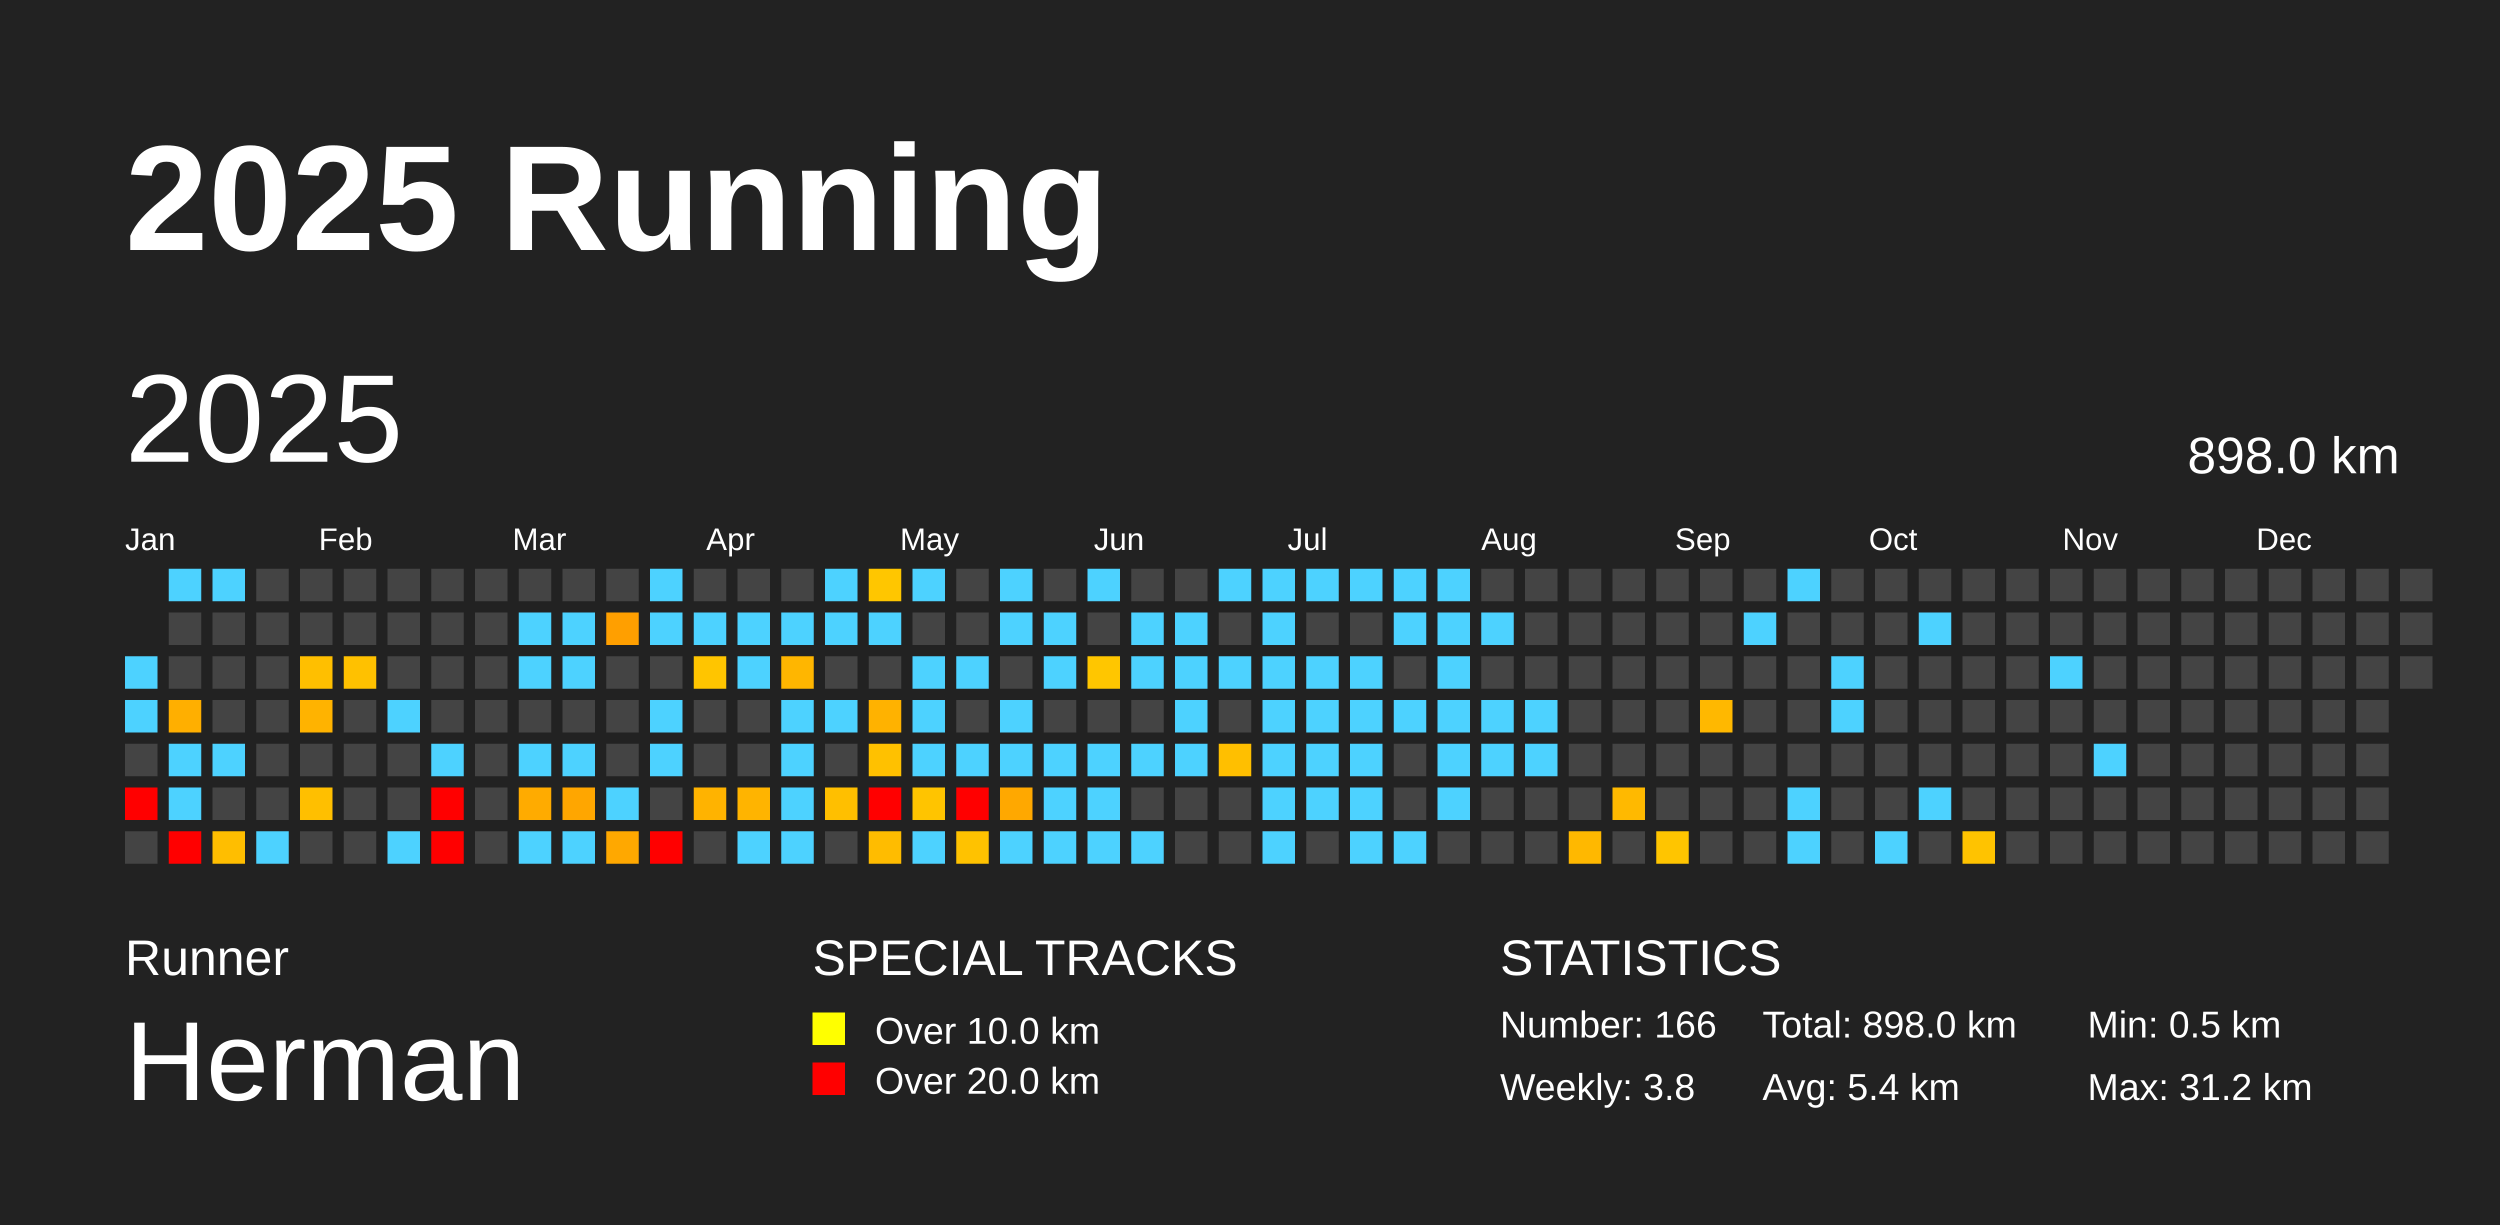
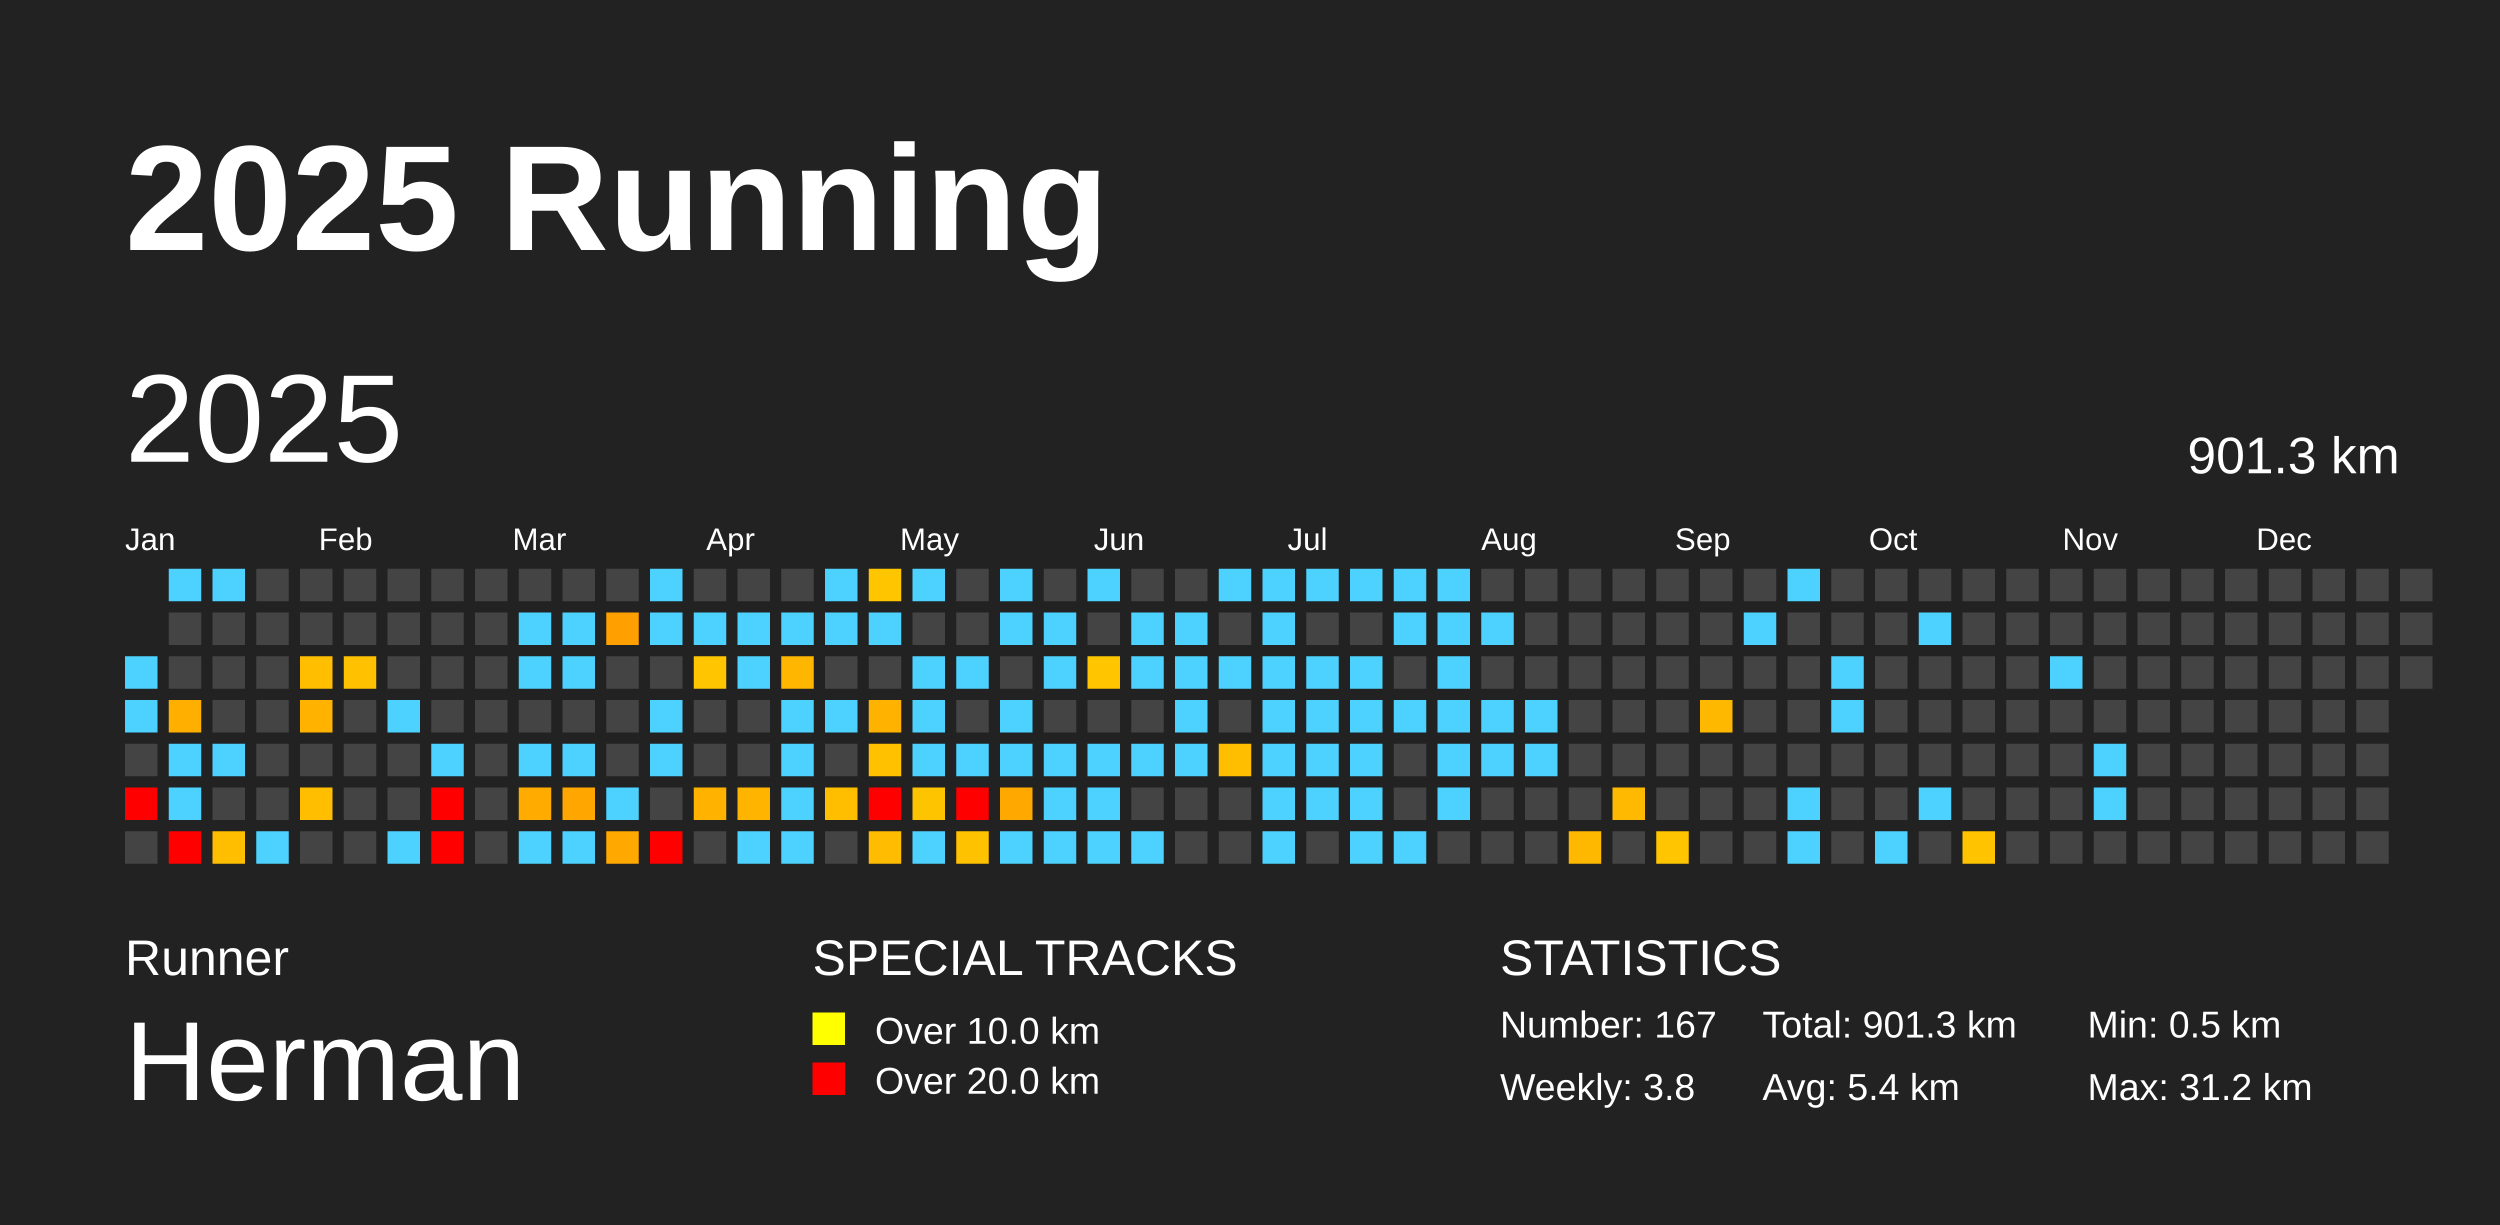
<svg xmlns="http://www.w3.org/2000/svg" baseProfile="full" height="98mm" version="1.1" viewBox="0,0,200,98" width="200mm">
  <defs />
  <rect fill="#222222" height="98" width="200" x="0" y="0" />
  <text fill="#FFFFFF" style="font-size:12px; font-family:Arial; font-weight:bold;" x="10" y="20">2025 Running</text>
  <text fill="#FFFFFF" style="font-size:4px; font-family:Arial" x="10" y="78">Runner</text>
  <text fill="#FFFFFF" style="font-size:9px; font-family:Arial" x="10" y="88">Herman</text>
  <text fill="#FFFFFF" style="font-size:4px; font-family:Arial" x="65" y="78">SPECIAL TRACKS</text>
  <rect fill="yellow" height="2.6" width="2.6" x="65" y="81" />
  <text fill="#FFFFFF" style="font-size:3px; font-family:Arial" x="70" y="83.5">Over 10.0 km</text>
  <rect fill="red" height="2.6" width="2.6" x="65" y="85" />
  <text fill="#FFFFFF" style="font-size:3px; font-family:Arial" x="70" y="87.5">Over 20.0 km</text>
  <text fill="#FFFFFF" style="font-size:4px; font-family:Arial" x="120" y="78">STATISTICS</text>
-   <text fill="#FFFFFF" style="font-size:3px; font-family:Arial" x="120" y="83">Number: 166</text>
+   <text fill="#FFFFFF" style="font-size:3px; font-family:Arial" x="120" y="83">Number: 167</text>
  <text fill="#FFFFFF" style="font-size:3px; font-family:Arial" x="120" y="88">Weekly: 3.8</text>
-   <text fill="#FFFFFF" style="font-size:3px; font-family:Arial" x="141" y="83">Total: 898.0 km</text>
+   <text fill="#FFFFFF" style="font-size:3px; font-family:Arial" x="141" y="83">Total: 901.3 km</text>
  <text fill="#FFFFFF" style="font-size:3px; font-family:Arial" x="141" y="88">Avg: 5.4 km</text>
  <text fill="#FFFFFF" style="font-size:3px; font-family:Arial" x="167" y="83">Min: 0.5 km</text>
  <text fill="#FFFFFF" style="font-size:3px; font-family:Arial" x="167" y="88">Max: 31.2 km</text>
  <text dominant-baseline="hanging" fill="#FFFFFF" style="font-size:10.0px; font-family:Arial;" x="10" y="30">2025</text>
-   <text dominant-baseline="hanging" fill="#FFFFFF" style="font-size:4.125px; font-family:Arial;" x="175" y="35">898.0 km</text>
+   <text dominant-baseline="hanging" fill="#FFFFFF" style="font-size:4.125px; font-family:Arial;" x="175" y="35">901.3 km</text>
  <text fill="#FFFFFF" style="font-size:2.5px; font-family:Arial" x="10.0" y="44">Jan</text>
  <text fill="#FFFFFF" style="font-size:2.5px; font-family:Arial" x="25.5" y="44">Feb</text>
  <text fill="#FFFFFF" style="font-size:2.5px; font-family:Arial" x="41.0" y="44">Mar</text>
  <text fill="#FFFFFF" style="font-size:2.5px; font-family:Arial" x="56.5" y="44">Apr</text>
  <text fill="#FFFFFF" style="font-size:2.5px; font-family:Arial" x="72.0" y="44">May</text>
  <text fill="#FFFFFF" style="font-size:2.5px; font-family:Arial" x="87.5" y="44">Jun</text>
  <text fill="#FFFFFF" style="font-size:2.5px; font-family:Arial" x="103.0" y="44">Jul</text>
  <text fill="#FFFFFF" style="font-size:2.5px; font-family:Arial" x="118.5" y="44">Aug</text>
  <text fill="#FFFFFF" style="font-size:2.5px; font-family:Arial" x="134.0" y="44">Sep</text>
  <text fill="#FFFFFF" style="font-size:2.5px; font-family:Arial" x="149.5" y="44">Oct</text>
  <text fill="#FFFFFF" style="font-size:2.5px; font-family:Arial" x="165.0" y="44">Nov</text>
  <text fill="#FFFFFF" style="font-size:2.5px; font-family:Arial" x="180.5" y="44">Dec</text>
  <rect fill="#4dd2ff" height="2.6" width="2.6" x="10.0" y="52.5" />
  <rect fill="#4dd2ff" height="2.6" width="2.6" x="10.0" y="56.0" />
  <rect fill="#444444" height="2.6" width="2.6" x="10.0" y="59.5" />
  <rect fill="red" height="2.6" width="2.6" x="10.0" y="63.0" />
  <rect fill="#444444" height="2.6" width="2.6" x="10.0" y="66.5" />
  <rect fill="#4dd2ff" height="2.6" width="2.6" x="13.5" y="45.5" />
  <rect fill="#444444" height="2.6" width="2.6" x="13.5" y="49.0" />
  <rect fill="#444444" height="2.6" width="2.6" x="13.5" y="52.5" />
  <rect fill="#ffaf00" height="2.6" width="2.6" x="13.5" y="56.0" />
  <rect fill="#4dd2ff" height="2.6" width="2.6" x="13.5" y="59.5" />
  <rect fill="#4dd2ff" height="2.6" width="2.6" x="13.5" y="63.0" />
  <rect fill="red" height="2.6" width="2.6" x="13.5" y="66.5" />
  <rect fill="#4dd2ff" height="2.6" width="2.6" x="17.0" y="45.5" />
  <rect fill="#444444" height="2.6" width="2.6" x="17.0" y="49.0" />
  <rect fill="#444444" height="2.6" width="2.6" x="17.0" y="52.5" />
  <rect fill="#444444" height="2.6" width="2.6" x="17.0" y="56.0" />
  <rect fill="#4dd2ff" height="2.6" width="2.6" x="17.0" y="59.5" />
  <rect fill="#444444" height="2.6" width="2.6" x="17.0" y="63.0" />
  <rect fill="#ffbe00" height="2.6" width="2.6" x="17.0" y="66.5" />
  <rect fill="#444444" height="2.6" width="2.6" x="20.5" y="45.5" />
  <rect fill="#444444" height="2.6" width="2.6" x="20.5" y="49.0" />
  <rect fill="#444444" height="2.6" width="2.6" x="20.5" y="52.5" />
  <rect fill="#444444" height="2.6" width="2.6" x="20.5" y="56.0" />
  <rect fill="#444444" height="2.6" width="2.6" x="20.5" y="59.5" />
  <rect fill="#444444" height="2.6" width="2.6" x="20.5" y="63.0" />
  <rect fill="#4dd2ff" height="2.6" width="2.6" x="20.5" y="66.5" />
  <rect fill="#444444" height="2.6" width="2.6" x="24.0" y="45.5" />
  <rect fill="#444444" height="2.6" width="2.6" x="24.0" y="49.0" />
  <rect fill="#ffbf00" height="2.6" width="2.6" x="24.0" y="52.5" />
  <rect fill="#ffb300" height="2.6" width="2.6" x="24.0" y="56.0" />
  <rect fill="#444444" height="2.6" width="2.6" x="24.0" y="59.5" />
  <rect fill="#ffbf00" height="2.6" width="2.6" x="24.0" y="63.0" />
  <rect fill="#444444" height="2.6" width="2.6" x="24.0" y="66.5" />
  <rect fill="#444444" height="2.6" width="2.6" x="27.5" y="45.5" />
  <rect fill="#444444" height="2.6" width="2.6" x="27.5" y="49.0" />
  <rect fill="#ffc100" height="2.6" width="2.6" x="27.5" y="52.5" />
  <rect fill="#444444" height="2.6" width="2.6" x="27.5" y="56.0" />
  <rect fill="#444444" height="2.6" width="2.6" x="27.5" y="59.5" />
  <rect fill="#444444" height="2.6" width="2.6" x="27.5" y="63.0" />
  <rect fill="#444444" height="2.6" width="2.6" x="27.5" y="66.5" />
  <rect fill="#444444" height="2.6" width="2.6" x="31.0" y="45.5" />
  <rect fill="#444444" height="2.6" width="2.6" x="31.0" y="49.0" />
  <rect fill="#444444" height="2.6" width="2.6" x="31.0" y="52.5" />
  <rect fill="#4dd2ff" height="2.6" width="2.6" x="31.0" y="56.0" />
  <rect fill="#444444" height="2.6" width="2.6" x="31.0" y="59.5" />
  <rect fill="#444444" height="2.6" width="2.6" x="31.0" y="63.0" />
  <rect fill="#4dd2ff" height="2.6" width="2.6" x="31.0" y="66.5" />
  <rect fill="#444444" height="2.6" width="2.6" x="34.5" y="45.5" />
  <rect fill="#444444" height="2.6" width="2.6" x="34.5" y="49.0" />
  <rect fill="#444444" height="2.6" width="2.6" x="34.5" y="52.5" />
  <rect fill="#444444" height="2.6" width="2.6" x="34.5" y="56.0" />
  <rect fill="#4dd2ff" height="2.6" width="2.6" x="34.5" y="59.5" />
  <rect fill="red" height="2.6" width="2.6" x="34.5" y="63.0" />
  <rect fill="red" height="2.6" width="2.6" x="34.5" y="66.5" />
  <rect fill="#444444" height="2.6" width="2.6" x="38.0" y="45.5" />
  <rect fill="#444444" height="2.6" width="2.6" x="38.0" y="49.0" />
  <rect fill="#444444" height="2.6" width="2.6" x="38.0" y="52.5" />
  <rect fill="#444444" height="2.6" width="2.6" x="38.0" y="56.0" />
  <rect fill="#444444" height="2.6" width="2.6" x="38.0" y="59.5" />
  <rect fill="#444444" height="2.6" width="2.6" x="38.0" y="63.0" />
  <rect fill="#444444" height="2.6" width="2.6" x="38.0" y="66.5" />
  <rect fill="#444444" height="2.6" width="2.6" x="41.5" y="45.5" />
  <rect fill="#4dd2ff" height="2.6" width="2.6" x="41.5" y="49.0" />
  <rect fill="#4dd2ff" height="2.6" width="2.6" x="41.5" y="52.5" />
  <rect fill="#444444" height="2.6" width="2.6" x="41.5" y="56.0" />
  <rect fill="#4dd2ff" height="2.6" width="2.6" x="41.5" y="59.5" />
  <rect fill="#ffab00" height="2.6" width="2.6" x="41.5" y="63.0" />
  <rect fill="#4dd2ff" height="2.6" width="2.6" x="41.5" y="66.5" />
  <rect fill="#444444" height="2.6" width="2.6" x="45.0" y="45.5" />
  <rect fill="#4dd2ff" height="2.6" width="2.6" x="45.0" y="49.0" />
  <rect fill="#4dd2ff" height="2.6" width="2.6" x="45.0" y="52.5" />
  <rect fill="#444444" height="2.6" width="2.6" x="45.0" y="56.0" />
  <rect fill="#4dd2ff" height="2.6" width="2.6" x="45.0" y="59.5" />
  <rect fill="#ffa600" height="2.6" width="2.6" x="45.0" y="63.0" />
  <rect fill="#4dd2ff" height="2.6" width="2.6" x="45.0" y="66.5" />
  <rect fill="#444444" height="2.6" width="2.6" x="48.5" y="45.5" />
  <rect fill="#ff9f00" height="2.6" width="2.6" x="48.5" y="49.0" />
  <rect fill="#444444" height="2.6" width="2.6" x="48.5" y="52.5" />
  <rect fill="#444444" height="2.6" width="2.6" x="48.5" y="56.0" />
  <rect fill="#444444" height="2.6" width="2.6" x="48.5" y="59.5" />
  <rect fill="#4dd2ff" height="2.6" width="2.6" x="48.5" y="63.0" />
  <rect fill="#ffa800" height="2.6" width="2.6" x="48.5" y="66.5" />
  <rect fill="#4dd2ff" height="2.6" width="2.6" x="52.0" y="45.5" />
  <rect fill="#4dd2ff" height="2.6" width="2.6" x="52.0" y="49.0" />
  <rect fill="#444444" height="2.6" width="2.6" x="52.0" y="52.5" />
  <rect fill="#4dd2ff" height="2.6" width="2.6" x="52.0" y="56.0" />
  <rect fill="#4dd2ff" height="2.6" width="2.6" x="52.0" y="59.5" />
  <rect fill="#444444" height="2.6" width="2.6" x="52.0" y="63.0" />
  <rect fill="red" height="2.6" width="2.6" x="52.0" y="66.5" />
  <rect fill="#444444" height="2.6" width="2.6" x="55.5" y="45.5" />
  <rect fill="#4dd2ff" height="2.6" width="2.6" x="55.5" y="49.0" />
  <rect fill="#ffc500" height="2.6" width="2.6" x="55.5" y="52.5" />
  <rect fill="#444444" height="2.6" width="2.6" x="55.5" y="56.0" />
  <rect fill="#444444" height="2.6" width="2.6" x="55.5" y="59.5" />
  <rect fill="#ffb300" height="2.6" width="2.6" x="55.5" y="63.0" />
  <rect fill="#444444" height="2.6" width="2.6" x="55.5" y="66.5" />
  <rect fill="#444444" height="2.6" width="2.6" x="59.0" y="45.5" />
  <rect fill="#4dd2ff" height="2.6" width="2.6" x="59.0" y="49.0" />
  <rect fill="#4dd2ff" height="2.6" width="2.6" x="59.0" y="52.5" />
  <rect fill="#444444" height="2.6" width="2.6" x="59.0" y="56.0" />
  <rect fill="#444444" height="2.6" width="2.6" x="59.0" y="59.5" />
  <rect fill="#ffb400" height="2.6" width="2.6" x="59.0" y="63.0" />
  <rect fill="#4dd2ff" height="2.6" width="2.6" x="59.0" y="66.5" />
  <rect fill="#444444" height="2.6" width="2.6" x="62.5" y="45.5" />
  <rect fill="#4dd2ff" height="2.6" width="2.6" x="62.5" y="49.0" />
  <rect fill="#ffb600" height="2.6" width="2.6" x="62.5" y="52.5" />
  <rect fill="#4dd2ff" height="2.6" width="2.6" x="62.5" y="56.0" />
  <rect fill="#4dd2ff" height="2.6" width="2.6" x="62.5" y="59.5" />
  <rect fill="#4dd2ff" height="2.6" width="2.6" x="62.5" y="63.0" />
  <rect fill="#4dd2ff" height="2.6" width="2.6" x="62.5" y="66.5" />
  <rect fill="#4dd2ff" height="2.6" width="2.6" x="66.0" y="45.5" />
  <rect fill="#4dd2ff" height="2.6" width="2.6" x="66.0" y="49.0" />
  <rect fill="#444444" height="2.6" width="2.6" x="66.0" y="52.5" />
  <rect fill="#4dd2ff" height="2.6" width="2.6" x="66.0" y="56.0" />
  <rect fill="#444444" height="2.6" width="2.6" x="66.0" y="59.5" />
  <rect fill="#ffbf00" height="2.6" width="2.6" x="66.0" y="63.0" />
  <rect fill="#444444" height="2.6" width="2.6" x="66.0" y="66.5" />
  <rect fill="#ffc600" height="2.6" width="2.6" x="69.5" y="45.5" />
  <rect fill="#4dd2ff" height="2.6" width="2.6" x="69.5" y="49.0" />
  <rect fill="#444444" height="2.6" width="2.6" x="69.5" y="52.5" />
  <rect fill="#ffb200" height="2.6" width="2.6" x="69.5" y="56.0" />
  <rect fill="#ffc100" height="2.6" width="2.6" x="69.5" y="59.5" />
  <rect fill="red" height="2.6" width="2.6" x="69.5" y="63.0" />
  <rect fill="#ffbc00" height="2.6" width="2.6" x="69.5" y="66.5" />
  <rect fill="#4dd2ff" height="2.6" width="2.6" x="73.0" y="45.5" />
  <rect fill="#444444" height="2.6" width="2.6" x="73.0" y="49.0" />
  <rect fill="#4dd2ff" height="2.6" width="2.6" x="73.0" y="52.5" />
  <rect fill="#4dd2ff" height="2.6" width="2.6" x="73.0" y="56.0" />
  <rect fill="#4dd2ff" height="2.6" width="2.6" x="73.0" y="59.5" />
  <rect fill="#ffc400" height="2.6" width="2.6" x="73.0" y="63.0" />
  <rect fill="#4dd2ff" height="2.6" width="2.6" x="73.0" y="66.5" />
  <rect fill="#444444" height="2.6" width="2.6" x="76.5" y="45.5" />
  <rect fill="#444444" height="2.6" width="2.6" x="76.5" y="49.0" />
  <rect fill="#4dd2ff" height="2.6" width="2.6" x="76.5" y="52.5" />
  <rect fill="#444444" height="2.6" width="2.6" x="76.5" y="56.0" />
  <rect fill="#4dd2ff" height="2.6" width="2.6" x="76.5" y="59.5" />
  <rect fill="red" height="2.6" width="2.6" x="76.5" y="63.0" />
  <rect fill="#ffc200" height="2.6" width="2.6" x="76.5" y="66.5" />
  <rect fill="#4dd2ff" height="2.6" width="2.6" x="80.0" y="45.5" />
  <rect fill="#4dd2ff" height="2.6" width="2.6" x="80.0" y="49.0" />
  <rect fill="#444444" height="2.6" width="2.6" x="80.0" y="52.5" />
  <rect fill="#4dd2ff" height="2.6" width="2.6" x="80.0" y="56.0" />
  <rect fill="#4dd2ff" height="2.6" width="2.6" x="80.0" y="59.5" />
  <rect fill="#ffa800" height="2.6" width="2.6" x="80.0" y="63.0" />
  <rect fill="#4dd2ff" height="2.6" width="2.6" x="80.0" y="66.5" />
  <rect fill="#444444" height="2.6" width="2.6" x="83.5" y="45.5" />
  <rect fill="#4dd2ff" height="2.6" width="2.6" x="83.5" y="49.0" />
  <rect fill="#4dd2ff" height="2.6" width="2.6" x="83.5" y="52.5" />
  <rect fill="#444444" height="2.6" width="2.6" x="83.5" y="56.0" />
  <rect fill="#4dd2ff" height="2.6" width="2.6" x="83.5" y="59.5" />
  <rect fill="#4dd2ff" height="2.6" width="2.6" x="83.5" y="63.0" />
  <rect fill="#4dd2ff" height="2.6" width="2.6" x="83.5" y="66.5" />
  <rect fill="#4dd2ff" height="2.6" width="2.6" x="87.0" y="45.5" />
  <rect fill="#444444" height="2.6" width="2.6" x="87.0" y="49.0" />
  <rect fill="#ffc600" height="2.6" width="2.6" x="87.0" y="52.5" />
  <rect fill="#444444" height="2.6" width="2.6" x="87.0" y="56.0" />
  <rect fill="#4dd2ff" height="2.6" width="2.6" x="87.0" y="59.5" />
  <rect fill="#4dd2ff" height="2.6" width="2.6" x="87.0" y="63.0" />
  <rect fill="#4dd2ff" height="2.6" width="2.6" x="87.0" y="66.5" />
  <rect fill="#444444" height="2.6" width="2.6" x="90.5" y="45.5" />
  <rect fill="#4dd2ff" height="2.6" width="2.6" x="90.5" y="49.0" />
  <rect fill="#4dd2ff" height="2.6" width="2.6" x="90.5" y="52.5" />
  <rect fill="#444444" height="2.6" width="2.6" x="90.5" y="56.0" />
  <rect fill="#4dd2ff" height="2.6" width="2.6" x="90.5" y="59.5" />
  <rect fill="#444444" height="2.6" width="2.6" x="90.5" y="63.0" />
  <rect fill="#4dd2ff" height="2.6" width="2.6" x="90.5" y="66.5" />
  <rect fill="#444444" height="2.6" width="2.6" x="94.0" y="45.5" />
  <rect fill="#4dd2ff" height="2.6" width="2.6" x="94.0" y="49.0" />
  <rect fill="#4dd2ff" height="2.6" width="2.6" x="94.0" y="52.5" />
  <rect fill="#4dd2ff" height="2.6" width="2.6" x="94.0" y="56.0" />
  <rect fill="#4dd2ff" height="2.6" width="2.6" x="94.0" y="59.5" />
  <rect fill="#444444" height="2.6" width="2.6" x="94.0" y="63.0" />
  <rect fill="#444444" height="2.6" width="2.6" x="94.0" y="66.5" />
  <rect fill="#4dd2ff" height="2.6" width="2.6" x="97.5" y="45.5" />
  <rect fill="#444444" height="2.6" width="2.6" x="97.5" y="49.0" />
  <rect fill="#4dd2ff" height="2.6" width="2.6" x="97.5" y="52.5" />
  <rect fill="#444444" height="2.6" width="2.6" x="97.5" y="56.0" />
  <rect fill="#ffbf00" height="2.6" width="2.6" x="97.5" y="59.5" />
  <rect fill="#444444" height="2.6" width="2.6" x="97.5" y="63.0" />
  <rect fill="#444444" height="2.6" width="2.6" x="97.5" y="66.5" />
  <rect fill="#4dd2ff" height="2.6" width="2.6" x="101.0" y="45.5" />
  <rect fill="#4dd2ff" height="2.6" width="2.6" x="101.0" y="49.0" />
  <rect fill="#4dd2ff" height="2.6" width="2.6" x="101.0" y="52.5" />
  <rect fill="#4dd2ff" height="2.6" width="2.6" x="101.0" y="56.0" />
  <rect fill="#4dd2ff" height="2.6" width="2.6" x="101.0" y="59.5" />
  <rect fill="#4dd2ff" height="2.6" width="2.6" x="101.0" y="63.0" />
  <rect fill="#4dd2ff" height="2.6" width="2.6" x="101.0" y="66.5" />
  <rect fill="#4dd2ff" height="2.6" width="2.6" x="104.5" y="45.5" />
  <rect fill="#444444" height="2.6" width="2.6" x="104.5" y="49.0" />
  <rect fill="#4dd2ff" height="2.6" width="2.6" x="104.5" y="52.5" />
  <rect fill="#4dd2ff" height="2.6" width="2.6" x="104.5" y="56.0" />
  <rect fill="#4dd2ff" height="2.6" width="2.6" x="104.5" y="59.5" />
  <rect fill="#4dd2ff" height="2.6" width="2.6" x="104.5" y="63.0" />
  <rect fill="#444444" height="2.6" width="2.6" x="104.5" y="66.5" />
  <rect fill="#4dd2ff" height="2.6" width="2.6" x="108.0" y="45.5" />
  <rect fill="#444444" height="2.6" width="2.6" x="108.0" y="49.0" />
  <rect fill="#4dd2ff" height="2.6" width="2.6" x="108.0" y="52.5" />
  <rect fill="#4dd2ff" height="2.6" width="2.6" x="108.0" y="56.0" />
  <rect fill="#4dd2ff" height="2.6" width="2.6" x="108.0" y="59.5" />
  <rect fill="#4dd2ff" height="2.6" width="2.6" x="108.0" y="63.0" />
  <rect fill="#4dd2ff" height="2.6" width="2.6" x="108.0" y="66.5" />
  <rect fill="#4dd2ff" height="2.6" width="2.6" x="111.5" y="45.5" />
  <rect fill="#4dd2ff" height="2.6" width="2.6" x="111.5" y="49.0" />
  <rect fill="#444444" height="2.6" width="2.6" x="111.5" y="52.5" />
  <rect fill="#4dd2ff" height="2.6" width="2.6" x="111.5" y="56.0" />
  <rect fill="#444444" height="2.6" width="2.6" x="111.5" y="59.5" />
  <rect fill="#444444" height="2.6" width="2.6" x="111.5" y="63.0" />
  <rect fill="#4dd2ff" height="2.6" width="2.6" x="111.5" y="66.5" />
  <rect fill="#4dd2ff" height="2.6" width="2.6" x="115.0" y="45.5" />
  <rect fill="#4dd2ff" height="2.6" width="2.6" x="115.0" y="49.0" />
  <rect fill="#4dd2ff" height="2.6" width="2.6" x="115.0" y="52.5" />
  <rect fill="#4dd2ff" height="2.6" width="2.6" x="115.0" y="56.0" />
  <rect fill="#4dd2ff" height="2.6" width="2.6" x="115.0" y="59.5" />
  <rect fill="#4dd2ff" height="2.6" width="2.6" x="115.0" y="63.0" />
  <rect fill="#444444" height="2.6" width="2.6" x="115.0" y="66.5" />
  <rect fill="#444444" height="2.6" width="2.6" x="118.5" y="45.5" />
  <rect fill="#4dd2ff" height="2.6" width="2.6" x="118.5" y="49.0" />
  <rect fill="#444444" height="2.6" width="2.6" x="118.5" y="52.5" />
  <rect fill="#4dd2ff" height="2.6" width="2.6" x="118.5" y="56.0" />
  <rect fill="#4dd2ff" height="2.6" width="2.6" x="118.5" y="59.5" />
  <rect fill="#444444" height="2.6" width="2.6" x="118.5" y="63.0" />
  <rect fill="#444444" height="2.6" width="2.6" x="118.5" y="66.5" />
  <rect fill="#444444" height="2.6" width="2.6" x="122.0" y="45.5" />
  <rect fill="#444444" height="2.6" width="2.6" x="122.0" y="49.0" />
  <rect fill="#444444" height="2.6" width="2.6" x="122.0" y="52.5" />
  <rect fill="#4dd2ff" height="2.6" width="2.6" x="122.0" y="56.0" />
  <rect fill="#4dd2ff" height="2.6" width="2.6" x="122.0" y="59.5" />
  <rect fill="#444444" height="2.6" width="2.6" x="122.0" y="63.0" />
  <rect fill="#444444" height="2.6" width="2.6" x="122.0" y="66.5" />
  <rect fill="#444444" height="2.6" width="2.6" x="125.5" y="45.5" />
  <rect fill="#444444" height="2.6" width="2.6" x="125.5" y="49.0" />
  <rect fill="#444444" height="2.6" width="2.6" x="125.5" y="52.5" />
  <rect fill="#444444" height="2.6" width="2.6" x="125.5" y="56.0" />
  <rect fill="#444444" height="2.6" width="2.6" x="125.5" y="59.5" />
  <rect fill="#444444" height="2.6" width="2.6" x="125.5" y="63.0" />
  <rect fill="#ffb800" height="2.6" width="2.6" x="125.5" y="66.5" />
  <rect fill="#444444" height="2.6" width="2.6" x="129.0" y="45.5" />
  <rect fill="#444444" height="2.6" width="2.6" x="129.0" y="49.0" />
  <rect fill="#444444" height="2.6" width="2.6" x="129.0" y="52.5" />
  <rect fill="#444444" height="2.6" width="2.6" x="129.0" y="56.0" />
  <rect fill="#444444" height="2.6" width="2.6" x="129.0" y="59.5" />
  <rect fill="#ffb900" height="2.6" width="2.6" x="129.0" y="63.0" />
  <rect fill="#444444" height="2.6" width="2.6" x="129.0" y="66.5" />
  <rect fill="#444444" height="2.6" width="2.6" x="132.5" y="45.5" />
  <rect fill="#444444" height="2.6" width="2.6" x="132.5" y="49.0" />
  <rect fill="#444444" height="2.6" width="2.6" x="132.5" y="52.5" />
  <rect fill="#444444" height="2.6" width="2.6" x="132.5" y="56.0" />
  <rect fill="#444444" height="2.6" width="2.6" x="132.5" y="59.5" />
  <rect fill="#444444" height="2.6" width="2.6" x="132.5" y="63.0" />
  <rect fill="#ffc500" height="2.6" width="2.6" x="132.5" y="66.5" />
  <rect fill="#444444" height="2.6" width="2.6" x="136.0" y="45.5" />
  <rect fill="#444444" height="2.6" width="2.6" x="136.0" y="49.0" />
  <rect fill="#444444" height="2.6" width="2.6" x="136.0" y="52.5" />
  <rect fill="#ffb800" height="2.6" width="2.6" x="136.0" y="56.0" />
  <rect fill="#444444" height="2.6" width="2.6" x="136.0" y="59.5" />
  <rect fill="#444444" height="2.6" width="2.6" x="136.0" y="63.0" />
  <rect fill="#444444" height="2.6" width="2.6" x="136.0" y="66.5" />
  <rect fill="#444444" height="2.6" width="2.6" x="139.5" y="45.5" />
  <rect fill="#4dd2ff" height="2.6" width="2.6" x="139.5" y="49.0" />
  <rect fill="#444444" height="2.6" width="2.6" x="139.5" y="52.5" />
  <rect fill="#444444" height="2.6" width="2.6" x="139.5" y="56.0" />
  <rect fill="#444444" height="2.6" width="2.6" x="139.5" y="59.5" />
  <rect fill="#444444" height="2.6" width="2.6" x="139.5" y="63.0" />
  <rect fill="#444444" height="2.6" width="2.6" x="139.5" y="66.5" />
  <rect fill="#4dd2ff" height="2.6" width="2.6" x="143.0" y="45.5" />
  <rect fill="#444444" height="2.6" width="2.6" x="143.0" y="49.0" />
  <rect fill="#444444" height="2.6" width="2.6" x="143.0" y="52.5" />
  <rect fill="#444444" height="2.6" width="2.6" x="143.0" y="56.0" />
  <rect fill="#444444" height="2.6" width="2.6" x="143.0" y="59.5" />
  <rect fill="#4dd2ff" height="2.6" width="2.6" x="143.0" y="63.0" />
  <rect fill="#4dd2ff" height="2.6" width="2.6" x="143.0" y="66.5" />
  <rect fill="#444444" height="2.6" width="2.6" x="146.5" y="45.5" />
  <rect fill="#444444" height="2.6" width="2.6" x="146.5" y="49.0" />
  <rect fill="#4dd2ff" height="2.6" width="2.6" x="146.5" y="52.5" />
  <rect fill="#4dd2ff" height="2.6" width="2.6" x="146.5" y="56.0" />
  <rect fill="#444444" height="2.6" width="2.6" x="146.5" y="59.5" />
  <rect fill="#444444" height="2.6" width="2.6" x="146.5" y="63.0" />
  <rect fill="#444444" height="2.6" width="2.6" x="146.5" y="66.5" />
  <rect fill="#444444" height="2.6" width="2.6" x="150.0" y="45.5" />
  <rect fill="#444444" height="2.6" width="2.6" x="150.0" y="49.0" />
  <rect fill="#444444" height="2.6" width="2.6" x="150.0" y="52.5" />
  <rect fill="#444444" height="2.6" width="2.6" x="150.0" y="56.0" />
  <rect fill="#444444" height="2.6" width="2.6" x="150.0" y="59.5" />
  <rect fill="#444444" height="2.6" width="2.6" x="150.0" y="63.0" />
  <rect fill="#4dd2ff" height="2.6" width="2.6" x="150.0" y="66.5" />
  <rect fill="#444444" height="2.6" width="2.6" x="153.5" y="45.5" />
  <rect fill="#4dd2ff" height="2.6" width="2.6" x="153.5" y="49.0" />
  <rect fill="#444444" height="2.6" width="2.6" x="153.5" y="52.5" />
  <rect fill="#444444" height="2.6" width="2.6" x="153.5" y="56.0" />
  <rect fill="#444444" height="2.6" width="2.6" x="153.5" y="59.5" />
  <rect fill="#4dd2ff" height="2.6" width="2.6" x="153.5" y="63.0" />
  <rect fill="#444444" height="2.6" width="2.6" x="153.5" y="66.5" />
  <rect fill="#444444" height="2.6" width="2.6" x="157.0" y="45.5" />
  <rect fill="#444444" height="2.6" width="2.6" x="157.0" y="49.0" />
  <rect fill="#444444" height="2.6" width="2.6" x="157.0" y="52.5" />
  <rect fill="#444444" height="2.6" width="2.6" x="157.0" y="56.0" />
  <rect fill="#444444" height="2.6" width="2.6" x="157.0" y="59.5" />
  <rect fill="#444444" height="2.6" width="2.6" x="157.0" y="63.0" />
  <rect fill="#ffc300" height="2.6" width="2.6" x="157.0" y="66.5" />
  <rect fill="#444444" height="2.6" width="2.6" x="160.5" y="45.5" />
  <rect fill="#444444" height="2.6" width="2.6" x="160.5" y="49.0" />
  <rect fill="#444444" height="2.6" width="2.6" x="160.5" y="52.5" />
  <rect fill="#444444" height="2.6" width="2.6" x="160.5" y="56.0" />
  <rect fill="#444444" height="2.6" width="2.6" x="160.5" y="59.5" />
  <rect fill="#444444" height="2.6" width="2.6" x="160.5" y="63.0" />
  <rect fill="#444444" height="2.6" width="2.6" x="160.5" y="66.5" />
  <rect fill="#444444" height="2.6" width="2.6" x="164.0" y="45.5" />
  <rect fill="#444444" height="2.6" width="2.6" x="164.0" y="49.0" />
  <rect fill="#4dd2ff" height="2.6" width="2.6" x="164.0" y="52.5" />
  <rect fill="#444444" height="2.6" width="2.6" x="164.0" y="56.0" />
  <rect fill="#444444" height="2.6" width="2.6" x="164.0" y="59.5" />
  <rect fill="#444444" height="2.6" width="2.6" x="164.0" y="63.0" />
  <rect fill="#444444" height="2.6" width="2.6" x="164.0" y="66.5" />
  <rect fill="#444444" height="2.6" width="2.6" x="167.5" y="45.5" />
  <rect fill="#444444" height="2.6" width="2.6" x="167.5" y="49.0" />
  <rect fill="#444444" height="2.6" width="2.6" x="167.5" y="52.5" />
  <rect fill="#444444" height="2.6" width="2.6" x="167.5" y="56.0" />
  <rect fill="#4dd2ff" height="2.6" width="2.6" x="167.5" y="59.5" />
-   <rect fill="#444444" height="2.6" width="2.6" x="167.5" y="63.0" />
+   <rect fill="#4dd2ff" height="2.6" width="2.6" x="167.5" y="63.0" />
  <rect fill="#444444" height="2.6" width="2.6" x="167.5" y="66.5" />
  <rect fill="#444444" height="2.6" width="2.6" x="171.0" y="45.5" />
  <rect fill="#444444" height="2.6" width="2.6" x="171.0" y="49.0" />
  <rect fill="#444444" height="2.6" width="2.6" x="171.0" y="52.5" />
  <rect fill="#444444" height="2.6" width="2.6" x="171.0" y="56.0" />
  <rect fill="#444444" height="2.6" width="2.6" x="171.0" y="59.5" />
  <rect fill="#444444" height="2.6" width="2.6" x="171.0" y="63.0" />
  <rect fill="#444444" height="2.6" width="2.6" x="171.0" y="66.5" />
  <rect fill="#444444" height="2.6" width="2.6" x="174.5" y="45.5" />
  <rect fill="#444444" height="2.6" width="2.6" x="174.5" y="49.0" />
  <rect fill="#444444" height="2.6" width="2.6" x="174.5" y="52.5" />
  <rect fill="#444444" height="2.6" width="2.6" x="174.5" y="56.0" />
  <rect fill="#444444" height="2.6" width="2.6" x="174.5" y="59.5" />
  <rect fill="#444444" height="2.6" width="2.6" x="174.5" y="63.0" />
  <rect fill="#444444" height="2.6" width="2.6" x="174.5" y="66.5" />
  <rect fill="#444444" height="2.6" width="2.6" x="178.0" y="45.5" />
  <rect fill="#444444" height="2.6" width="2.6" x="178.0" y="49.0" />
  <rect fill="#444444" height="2.6" width="2.6" x="178.0" y="52.5" />
  <rect fill="#444444" height="2.6" width="2.6" x="178.0" y="56.0" />
  <rect fill="#444444" height="2.6" width="2.6" x="178.0" y="59.5" />
  <rect fill="#444444" height="2.6" width="2.6" x="178.0" y="63.0" />
  <rect fill="#444444" height="2.6" width="2.6" x="178.0" y="66.5" />
  <rect fill="#444444" height="2.6" width="2.6" x="181.5" y="45.5" />
  <rect fill="#444444" height="2.6" width="2.6" x="181.5" y="49.0" />
  <rect fill="#444444" height="2.6" width="2.6" x="181.5" y="52.5" />
  <rect fill="#444444" height="2.6" width="2.6" x="181.5" y="56.0" />
  <rect fill="#444444" height="2.6" width="2.6" x="181.5" y="59.5" />
  <rect fill="#444444" height="2.6" width="2.6" x="181.5" y="63.0" />
  <rect fill="#444444" height="2.6" width="2.6" x="181.5" y="66.5" />
  <rect fill="#444444" height="2.6" width="2.6" x="185.0" y="45.5" />
  <rect fill="#444444" height="2.6" width="2.6" x="185.0" y="49.0" />
  <rect fill="#444444" height="2.6" width="2.6" x="185.0" y="52.5" />
  <rect fill="#444444" height="2.6" width="2.6" x="185.0" y="56.0" />
  <rect fill="#444444" height="2.6" width="2.6" x="185.0" y="59.5" />
  <rect fill="#444444" height="2.6" width="2.6" x="185.0" y="63.0" />
  <rect fill="#444444" height="2.6" width="2.6" x="185.0" y="66.5" />
  <rect fill="#444444" height="2.6" width="2.6" x="188.5" y="45.5" />
  <rect fill="#444444" height="2.6" width="2.6" x="188.5" y="49.0" />
  <rect fill="#444444" height="2.6" width="2.6" x="188.5" y="52.5" />
  <rect fill="#444444" height="2.6" width="2.6" x="188.5" y="56.0" />
  <rect fill="#444444" height="2.6" width="2.6" x="188.5" y="59.5" />
  <rect fill="#444444" height="2.6" width="2.6" x="188.5" y="63.0" />
  <rect fill="#444444" height="2.6" width="2.6" x="188.5" y="66.5" />
  <rect fill="#444444" height="2.6" width="2.6" x="192.0" y="45.5" />
  <rect fill="#444444" height="2.6" width="2.6" x="192.0" y="49.0" />
  <rect fill="#444444" height="2.6" width="2.6" x="192.0" y="52.5" />
</svg>
